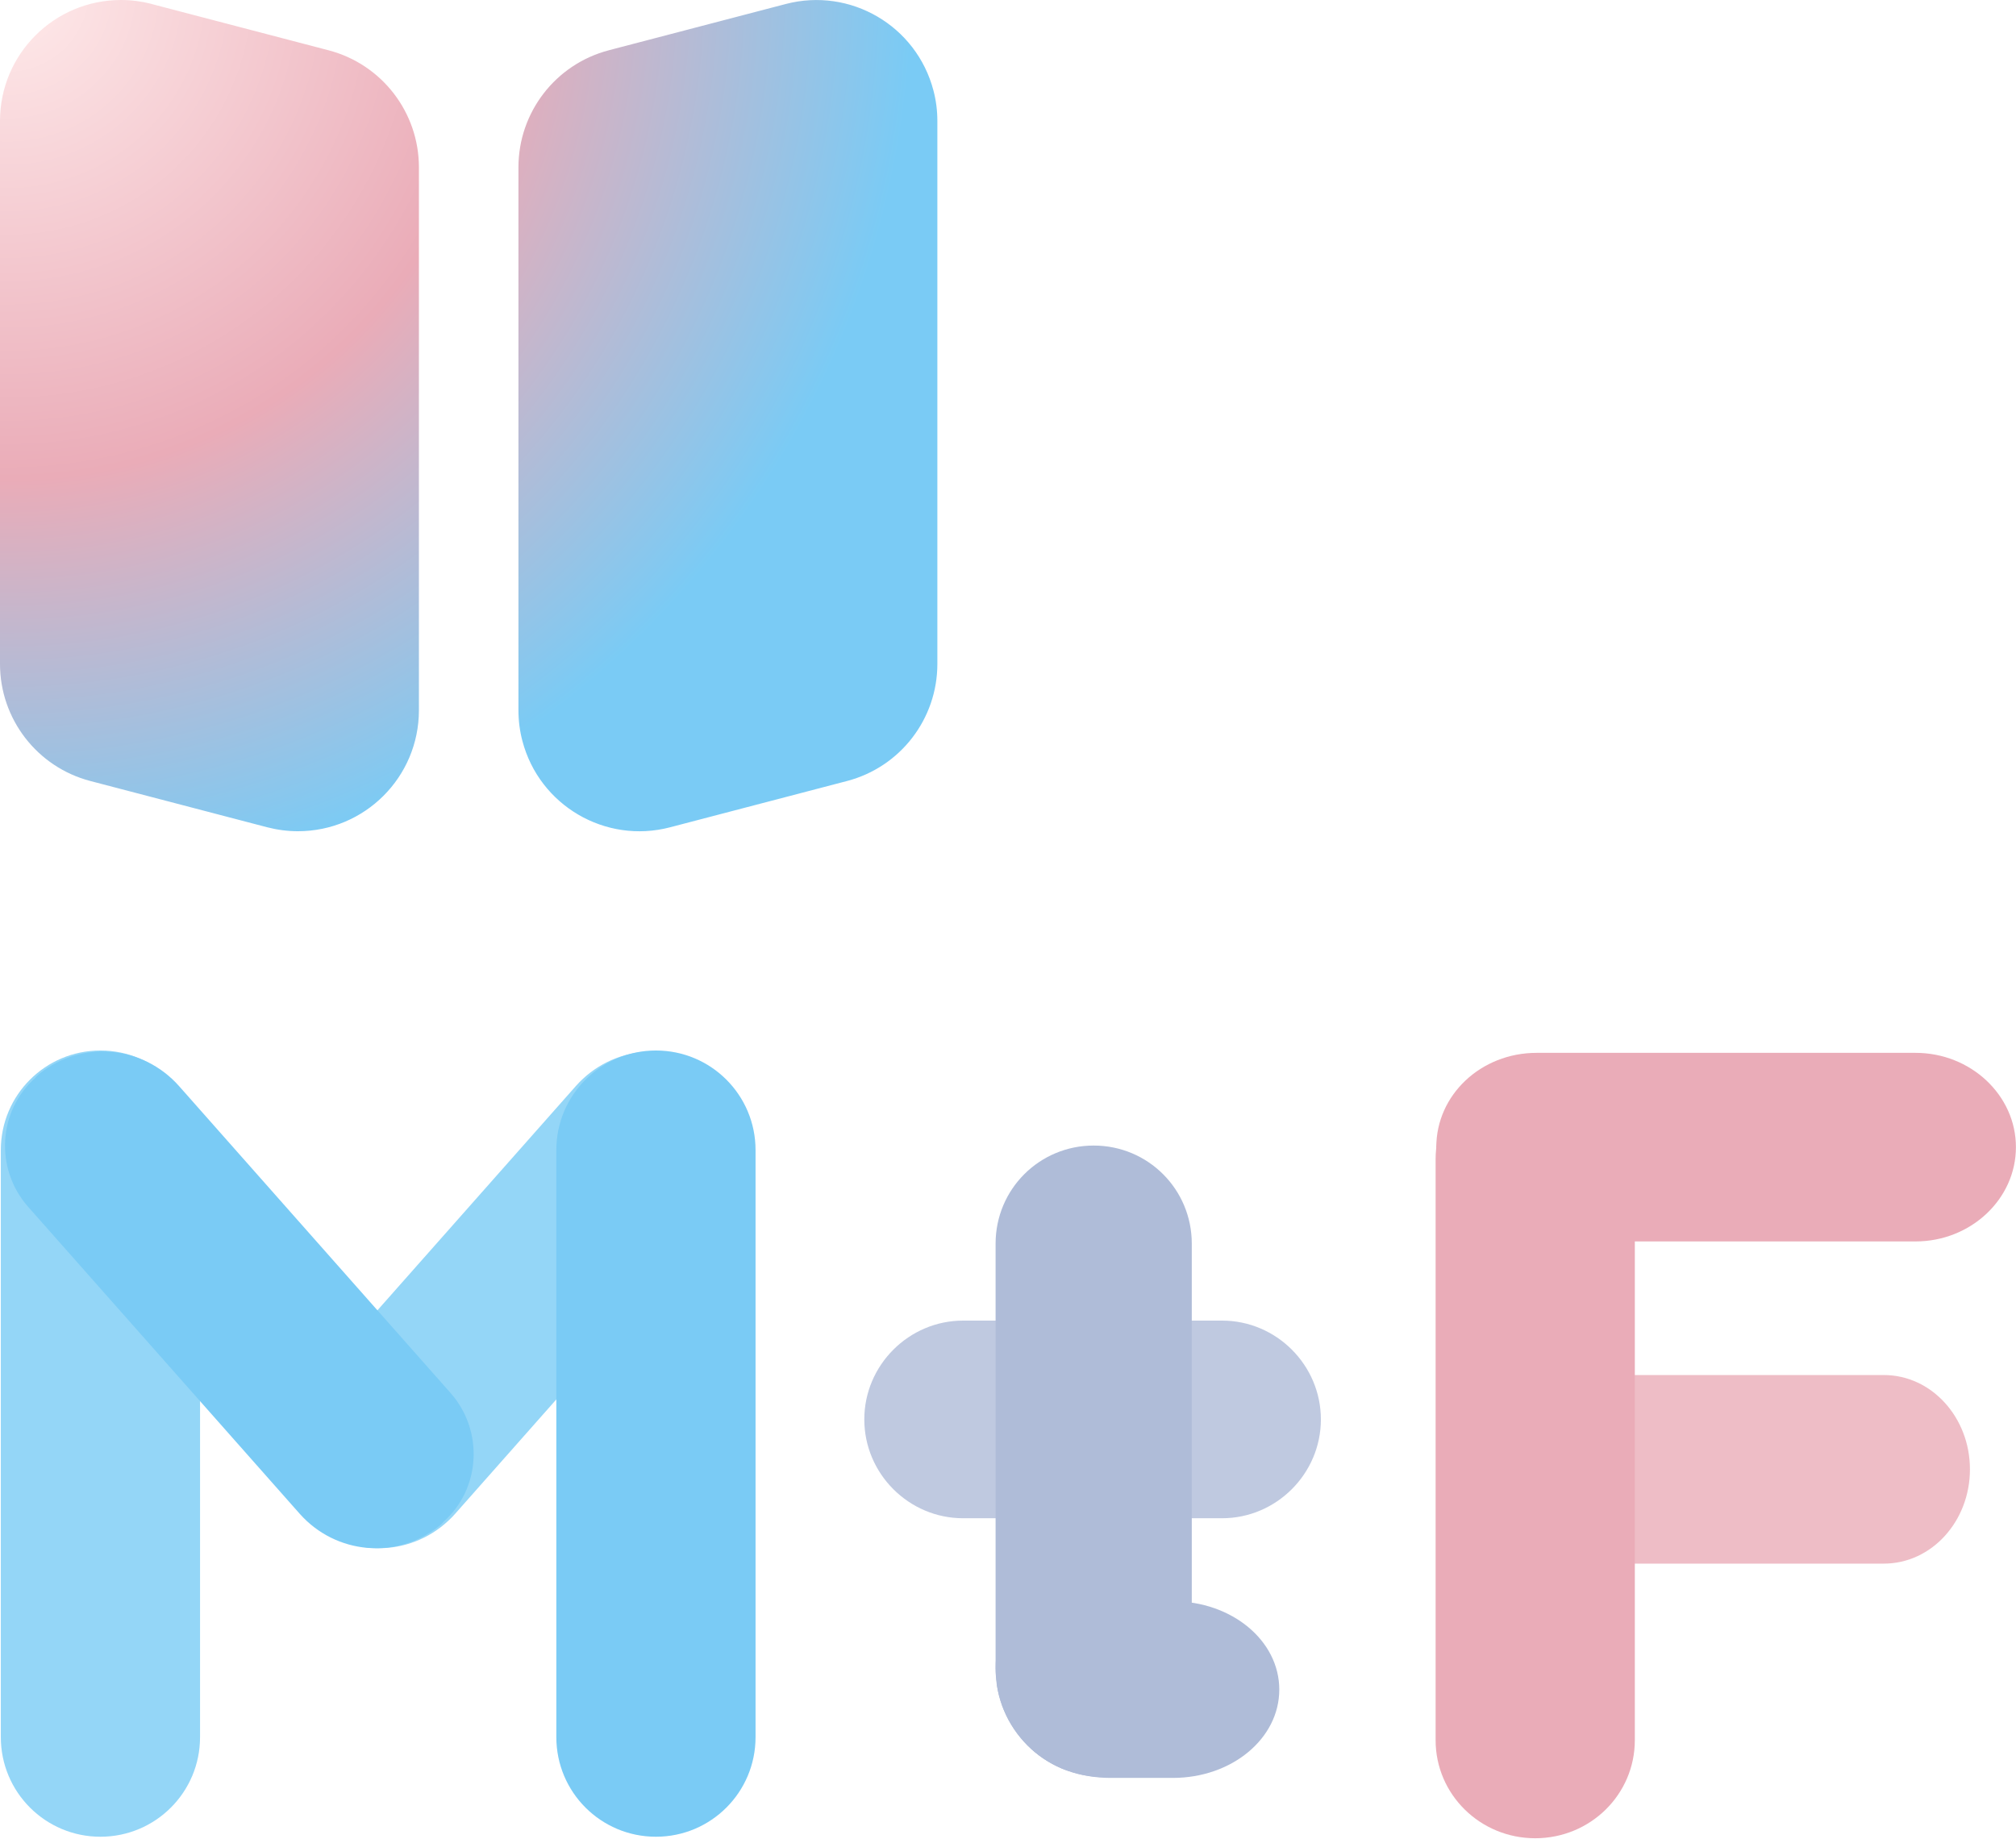
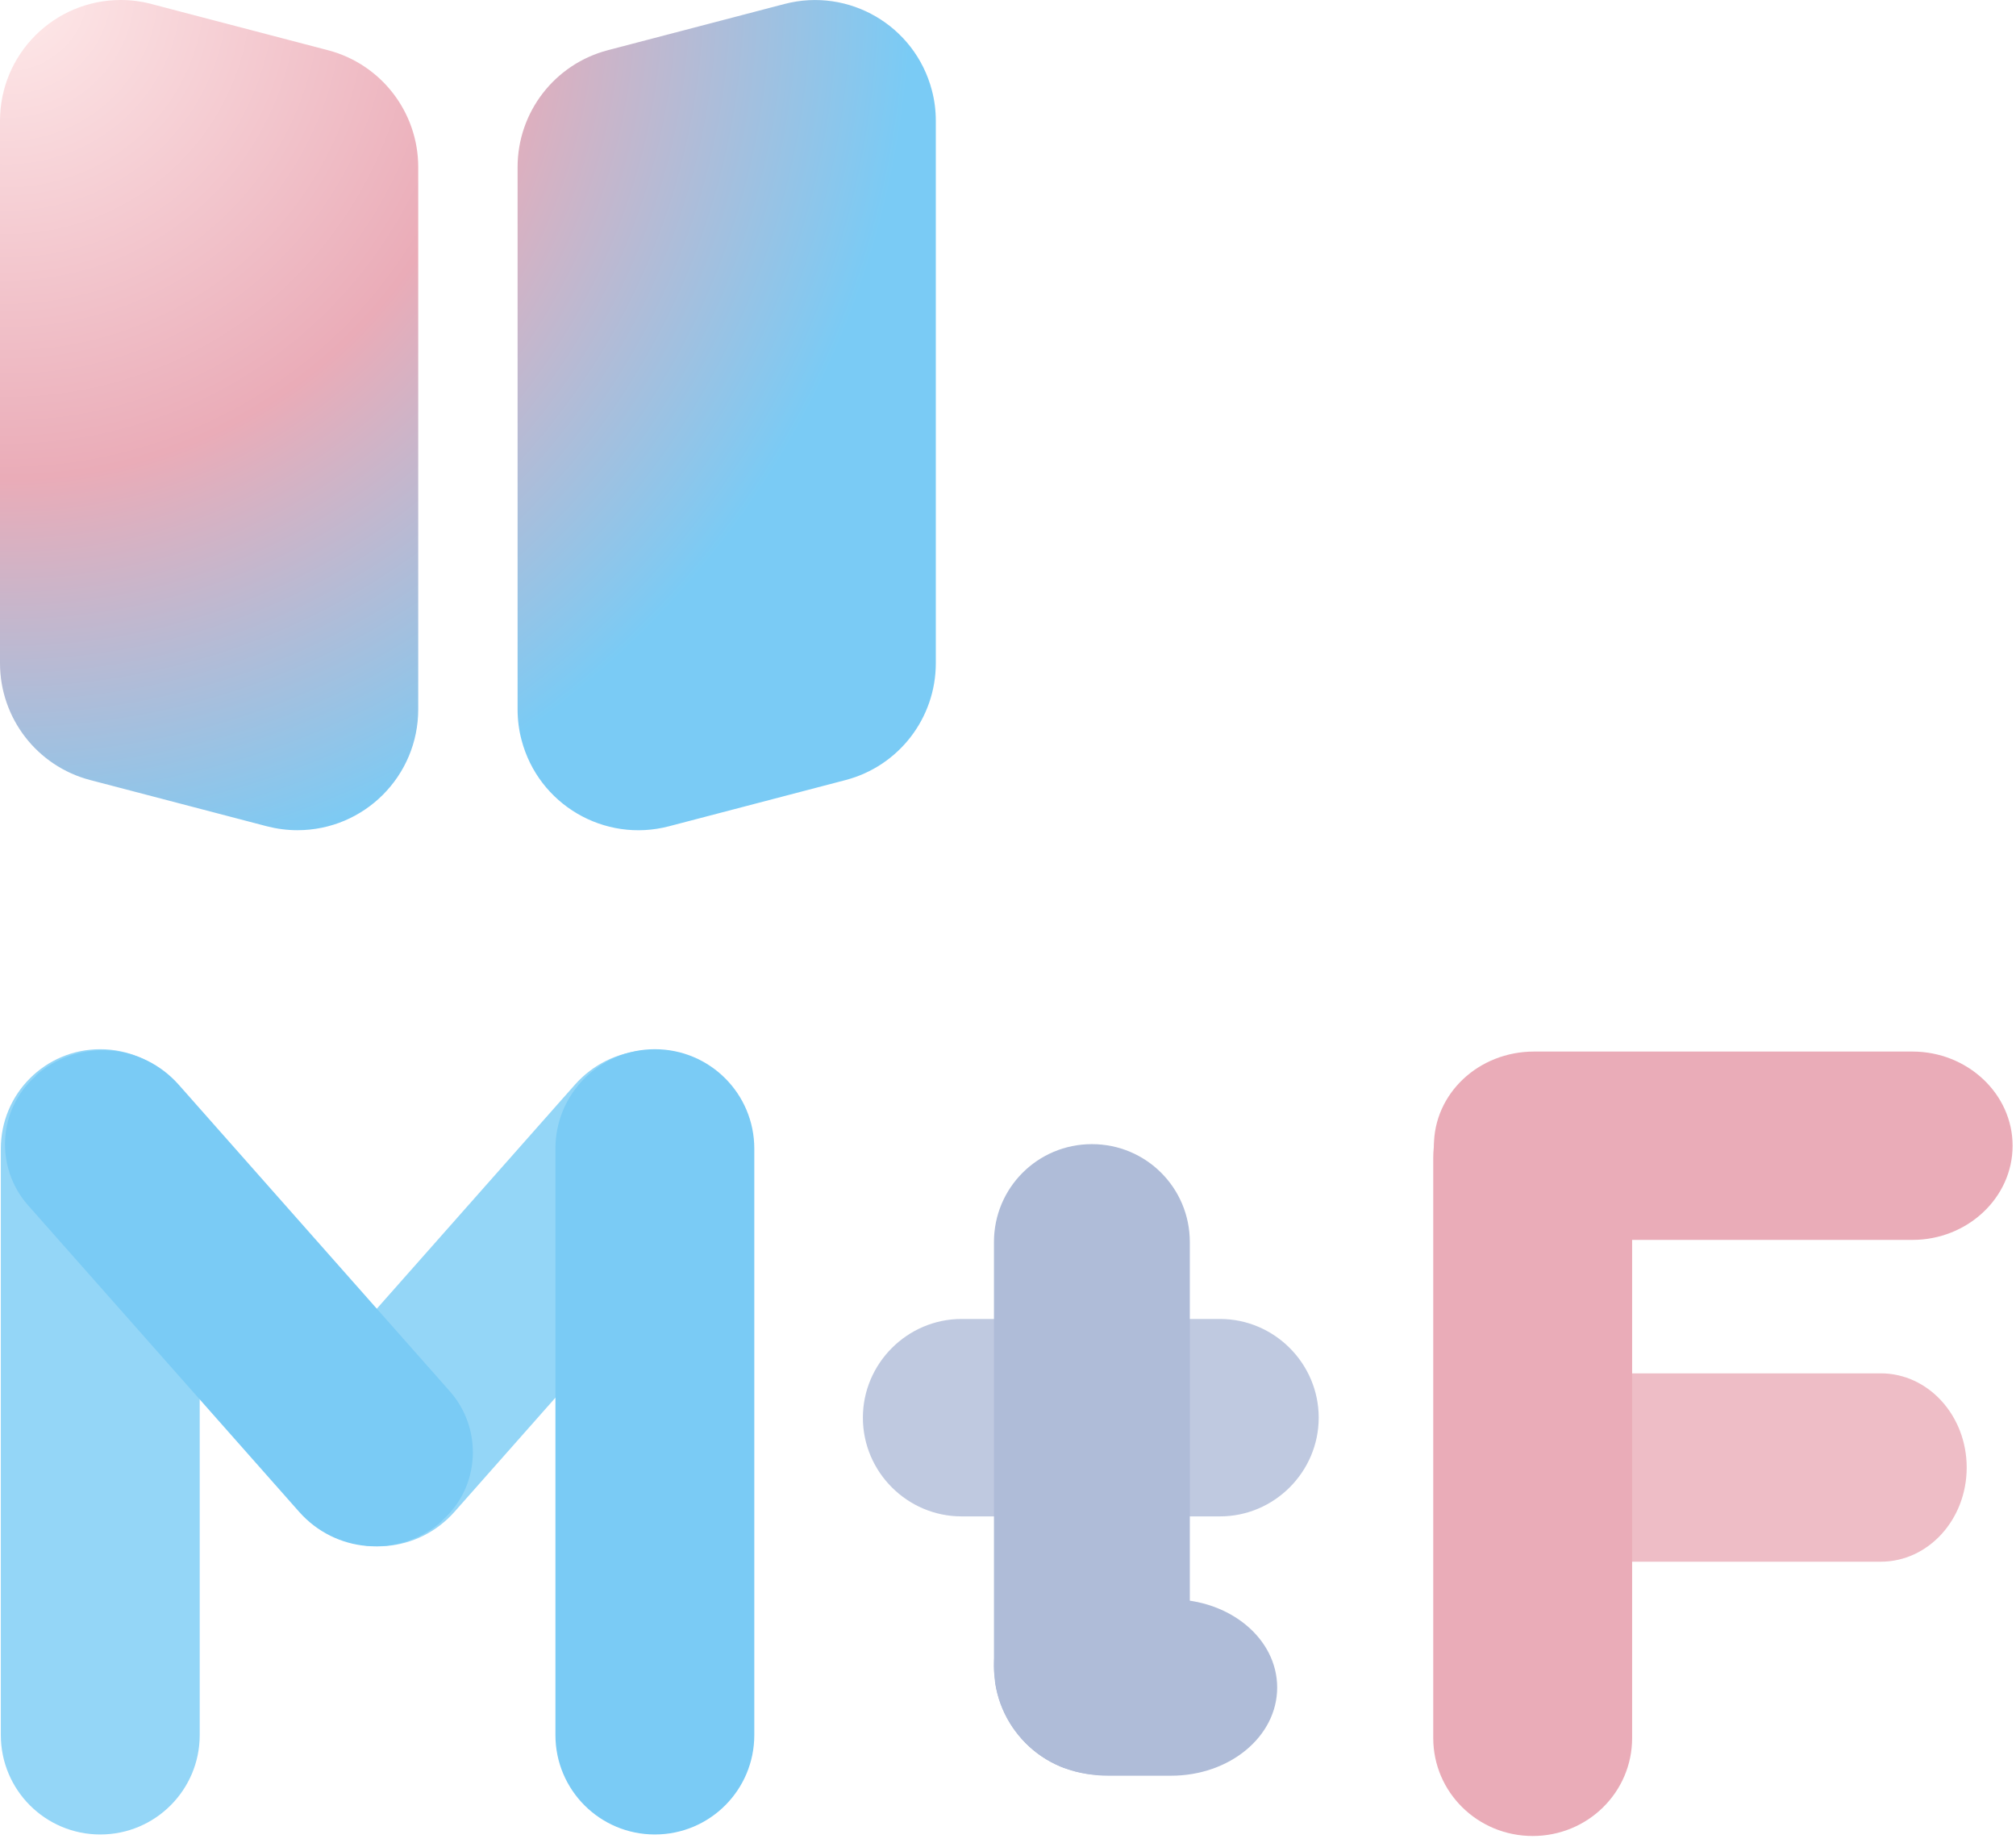
- <svg xmlns="http://www.w3.org/2000/svg" id="_图层_1" data-name=" 图层 1" viewBox="0 0 266.56 243.11">
+ <svg xmlns="http://www.w3.org/2000/svg" width="267px" height="244px" viewBox="0 0 267 244" version="1.1">
  <defs>
    <style>
      .cls-1 {
        fill: none;
      }

      .cls-2 {
        fill: #7acbf5;
      }

      .cls-2, .cls-3, .cls-4, .cls-5, .cls-6, .cls-7, .cls-8 {
        fill-rule: evenodd;
      }

      .cls-3 {
        fill: #eaacb8;
      }

      .cls-4 {
        fill: url(#_未命名的渐变);
      }

      .cls-5 {
        fill: #afbcd8;
      }

      .cls-6 {
        fill: rgba(122, 203, 245, .8);
      }

      .cls-7 {
        fill: rgba(234, 172, 184, .8);
      }

      .cls-8 {
        fill: rgba(175, 188, 216, .8);
      }

      .cls-9 {
        clip-path: url(#clippath);
      }
    </style>
    <radialGradient id="_未命名的渐变" data-name="未命名的渐变" cx="2.11" cy=".33" fx="2.11" fy=".33" r="1.09" gradientTransform="translate(-143.17 -187.71) rotate(43.49) scale(110.3 110.27) skewX(-.37)" gradientUnits="userSpaceOnUse">
      <stop offset="0" stop-color="#fff" />
      <stop offset="0" stop-color="#ffebeb" />
      <stop offset=".54" stop-color="#eaacb8" />
      <stop offset="1" stop-color="#7acbf5" />
    </radialGradient>
    <clipPath id="clippath">
      <circle class="cls-1" cx="146.01" cy="220.66" r="14.37" />
    </clipPath>
  </defs>
  <g id="_编组-8" data-name=" 编组-8">
    <path id="_形状结合" data-name=" 形状结合" class="cls-4" d="M80.49,6.65L103.89.53c8.55-2.24,17.29,2.88,19.53,11.43.35,1.32.52,2.68.52,4.05v71.8c0,7.28-4.91,13.64-11.95,15.48l-23.39,6.12c-8.55,2.24-17.29-2.88-19.53-11.43-.35-1.32-.52-2.68-.52-4.05V22.13c0-7.28,4.91-13.64,11.95-15.48h-.01ZM20.05.53l23.39,6.12c7.04,1.84,11.95,8.2,11.95,15.48v71.8c0,8.84-7.16,16-16,16-1.37,0-2.73-.18-4.05-.52l-23.39-6.12c-7.04-1.84-11.95-8.2-11.95-15.48V16C0,7.17,7.16,0,16,0c1.37,0,2.73.18,4.05.52h0Z" />
  </g>
  <g>
    <g>
      <path id="_矩形" data-name=" 矩形" class="cls-3" d="M253.28,164.18h-50.1c-7.38,0-13.27-5.59-13.27-12.47h0c0-6.89,5.89-12.47,13.27-12.47h50.1c7.28,0,13.27,5.59,13.27,12.47h0c0,6.89-5.99,12.47-13.27,12.47Z" />
      <path id="_矩形-2" data-name=" 矩形-2" class="cls-7" d="M249.09,206.79h-42.81c-6.29,0-11.38-5.59-11.38-12.47h0c0-6.89,5.09-12.47,11.38-12.47h42.81c6.29,0,11.38,5.59,11.38,12.47h0c0,6.89-5.09,12.47-11.38,12.47h0Z" />
      <path id="_矩形-3" data-name=" 矩形-3" class="cls-3" d="M189.82,230.14v-76.84c0-7.19,5.89-12.97,13.17-12.97s13.17,5.79,13.17,12.97v76.84c0,7.19-5.89,12.97-13.17,12.97s-13.17-5.79-13.17-12.97Z" />
    </g>
    <g>
      <g class="cls-9">
        <g>
          <path class="cls-5" d="M144.61,152.7c7.19,0,12.97,5.79,12.97,12.97v55.98c0,7.19-5.79,12.97-12.97,12.97s-12.97-5.79-12.97-12.97v-55.98c0-7.19,5.79-12.97,12.97-12.97Z" />
          <path class="cls-5" d="M131.74,223.45c0-6.49,6.29-11.68,14.07-11.68h8.28c7.78,0,14.07,5.19,14.07,11.68s-6.29,11.68-14.07,11.68h-8.28c-7.78,0-14.07-5.19-14.07-11.68Z" />
        </g>
      </g>
      <path class="cls-5" d="M132.73,223.45c0-6.49,6.29-11.68,14.07-11.68h8.28c7.78,0,14.07,5.19,14.07,11.68s-6.29,11.68-14.07,11.68h-8.28c-7.78,0-14.07-5.19-14.07-11.68Z" />
      <path id="_矩形-4" data-name=" 矩形-4" class="cls-8" d="M127.35,174.65h34.23c7.19,0,13.07,5.89,13.07,13.07s-5.89,13.07-13.07,13.07h-34.23c-7.19,0-13.07-5.89-13.07-13.07s5.89-13.07,13.07-13.07Z" />
      <path class="cls-5" d="M144.61,151.5c7.19,0,12.97,5.79,12.97,12.97v55.98c0,7.19-5.79,12.97-12.97,12.97s-12.97-5.79-12.97-12.97v-55.98c0-7.19,5.79-12.97,12.97-12.97h0Z" />
    </g>
    <g>
      <g>
        <path id="_矩形-5" data-name=" 矩形-5" class="cls-6" d="M41.72,201.8c5.59,4.49,13.67,3.79,18.46-1.6l35.93-40.62c4.39-4.99,3.99-12.67-1-17.06-.2-.2-.4-.3-.5-.5-5.59-4.49-13.67-3.79-18.46,1.6l-35.93,40.62c-4.39,4.99-3.99,12.67,1,17.06.2.2.4.3.5.5Z" />
        <path id="_矩形-8" data-name=" 矩形-8" class="cls-2" d="M86.73,138.93c7.28,0,13.17,5.89,13.17,13.17v77.64c0,7.28-5.89,13.17-13.17,13.17s-13.17-5.89-13.17-13.17v-77.64c0-7.28,5.89-13.17,13.17-13.17Z" />
      </g>
      <g>
        <path id="_矩形-6" data-name=" 矩形-6" class="cls-6" d="M13.28,138.93c7.28,0,13.17,5.89,13.17,13.17v77.64c0,7.28-5.89,13.17-13.17,13.17S.11,237.02.11,229.74v-77.64c0-7.28,5.89-13.17,13.17-13.17Z" />
        <path id="_矩形-51" data-name=" 矩形-51" class="cls-2" d="M58.59,201.3c4.99-4.39,5.39-12.07,1-17.06l-35.93-40.62c-4.79-5.39-12.87-6.09-18.46-1.6-.2.2-.4.3-.5.5-4.99,4.39-5.39,12.07-1,17.06l35.93,40.62c4.79,5.39,12.87,6.09,18.46,1.6.2-.2.4-.3.5-.5Z" />
      </g>
    </g>
  </g>
</svg>
